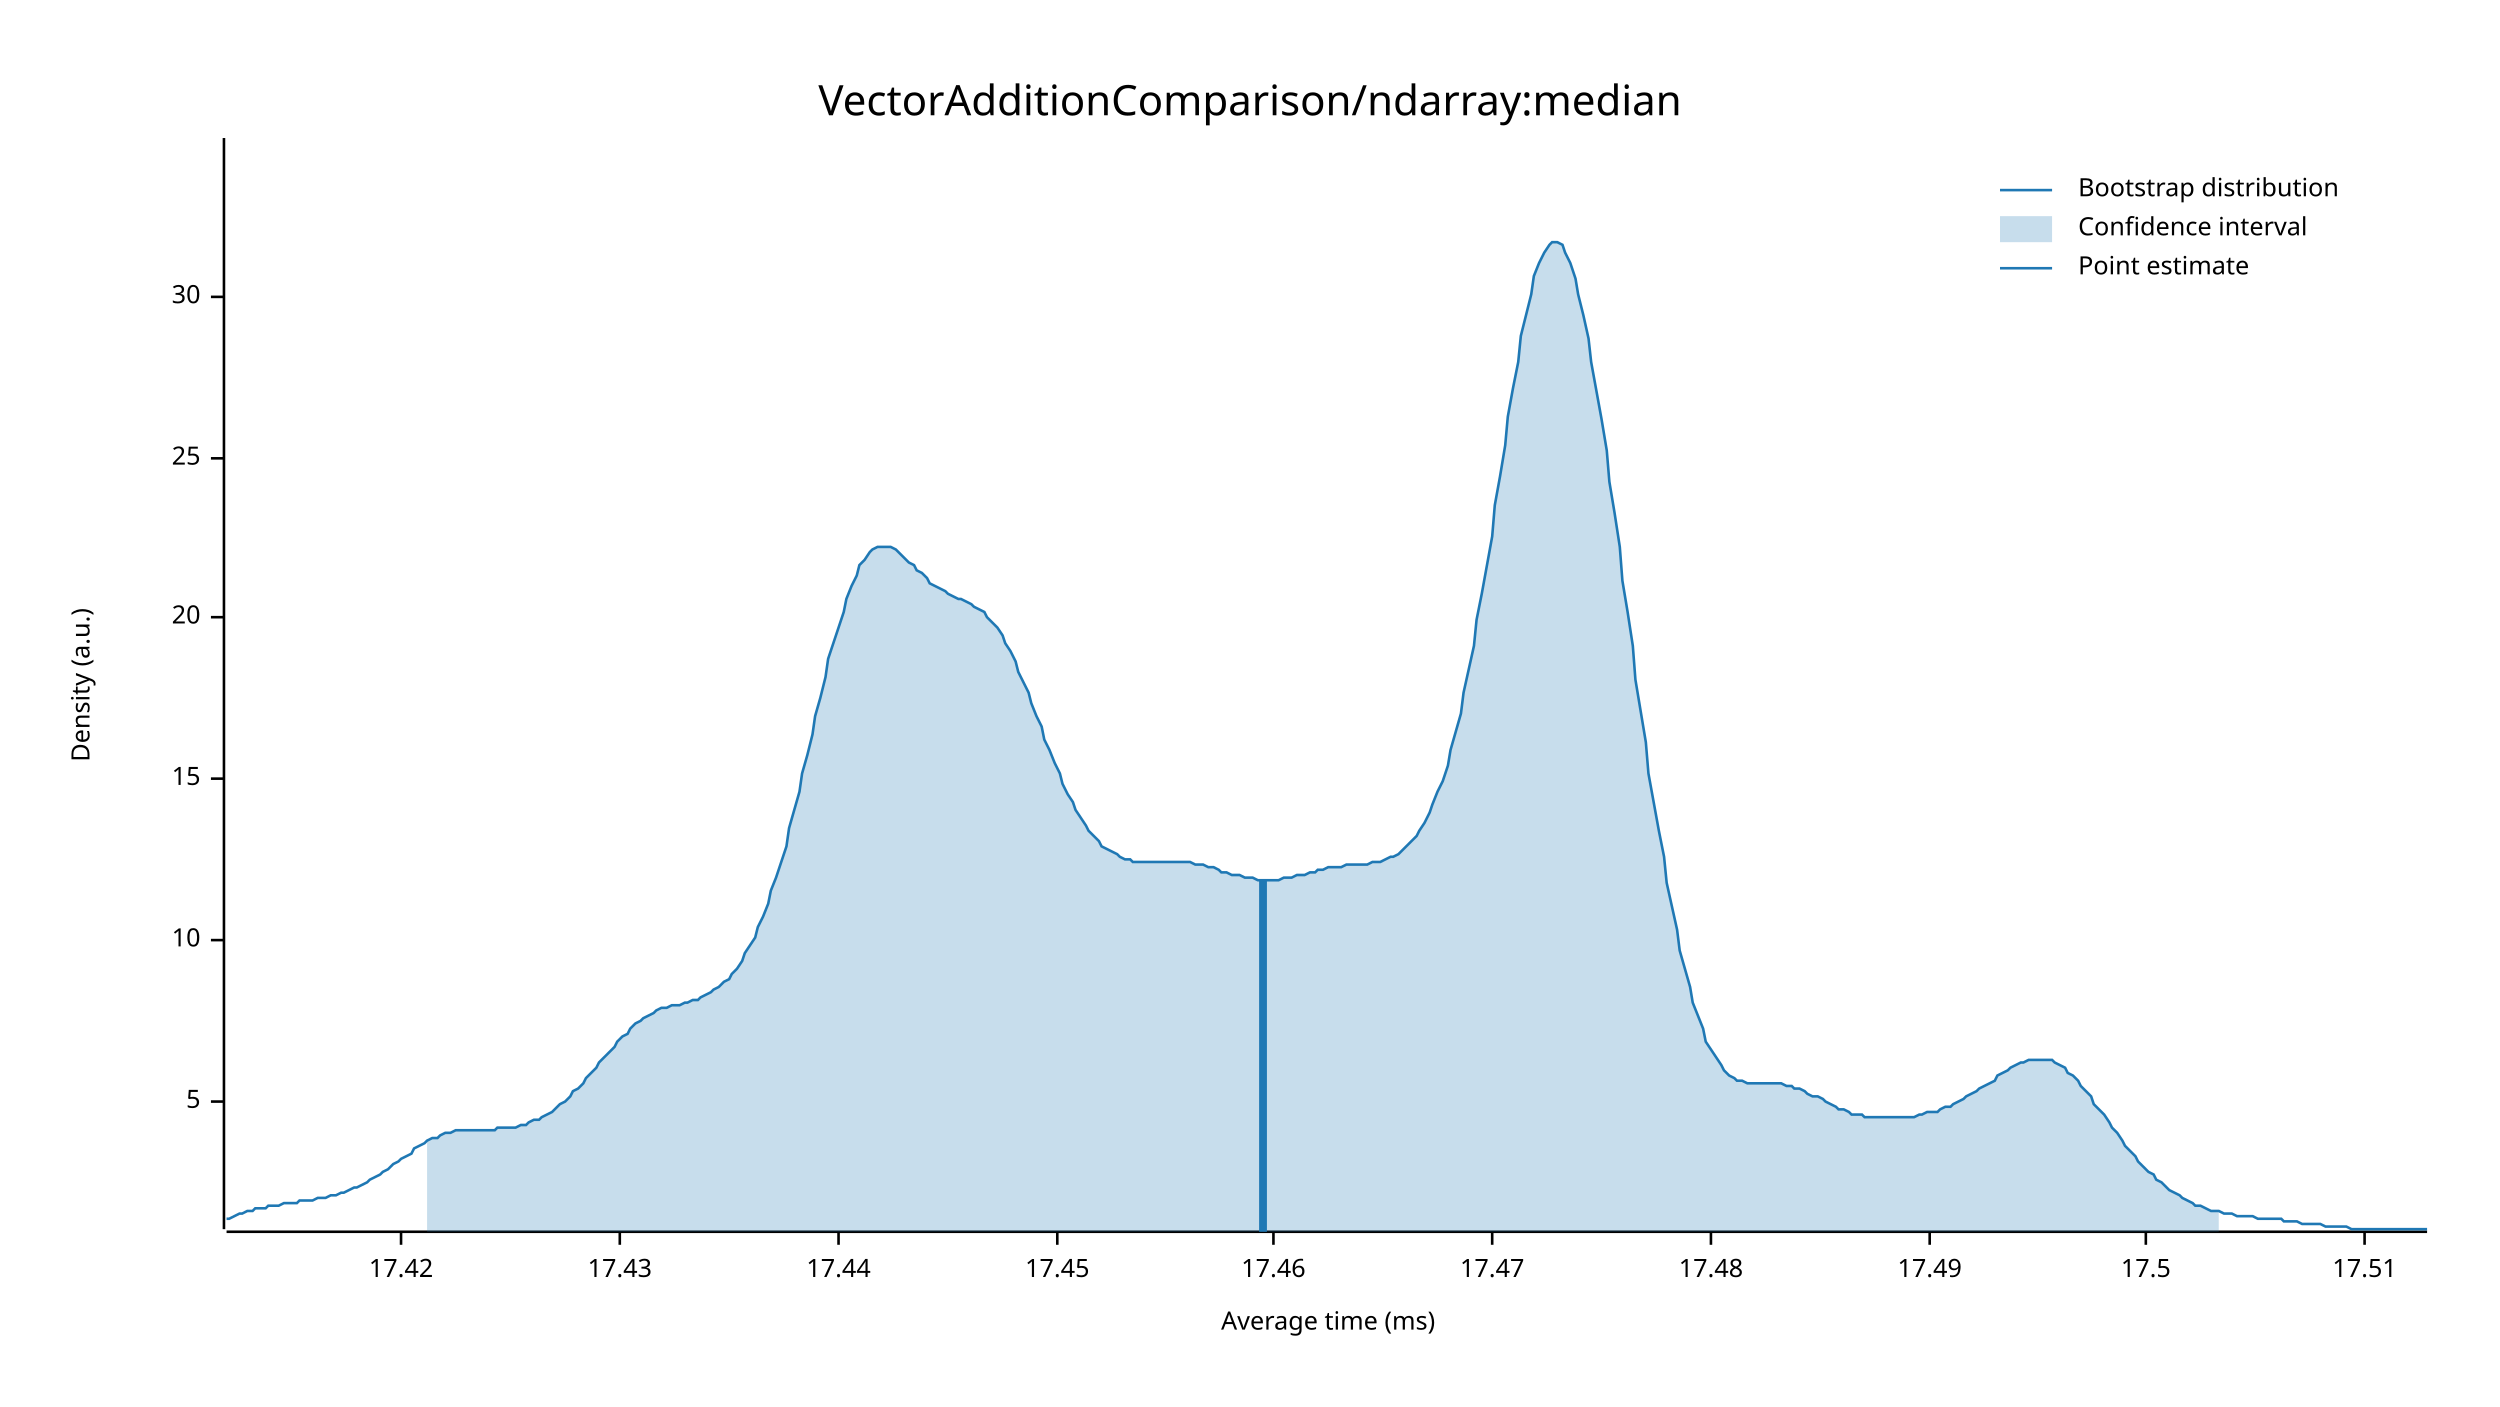
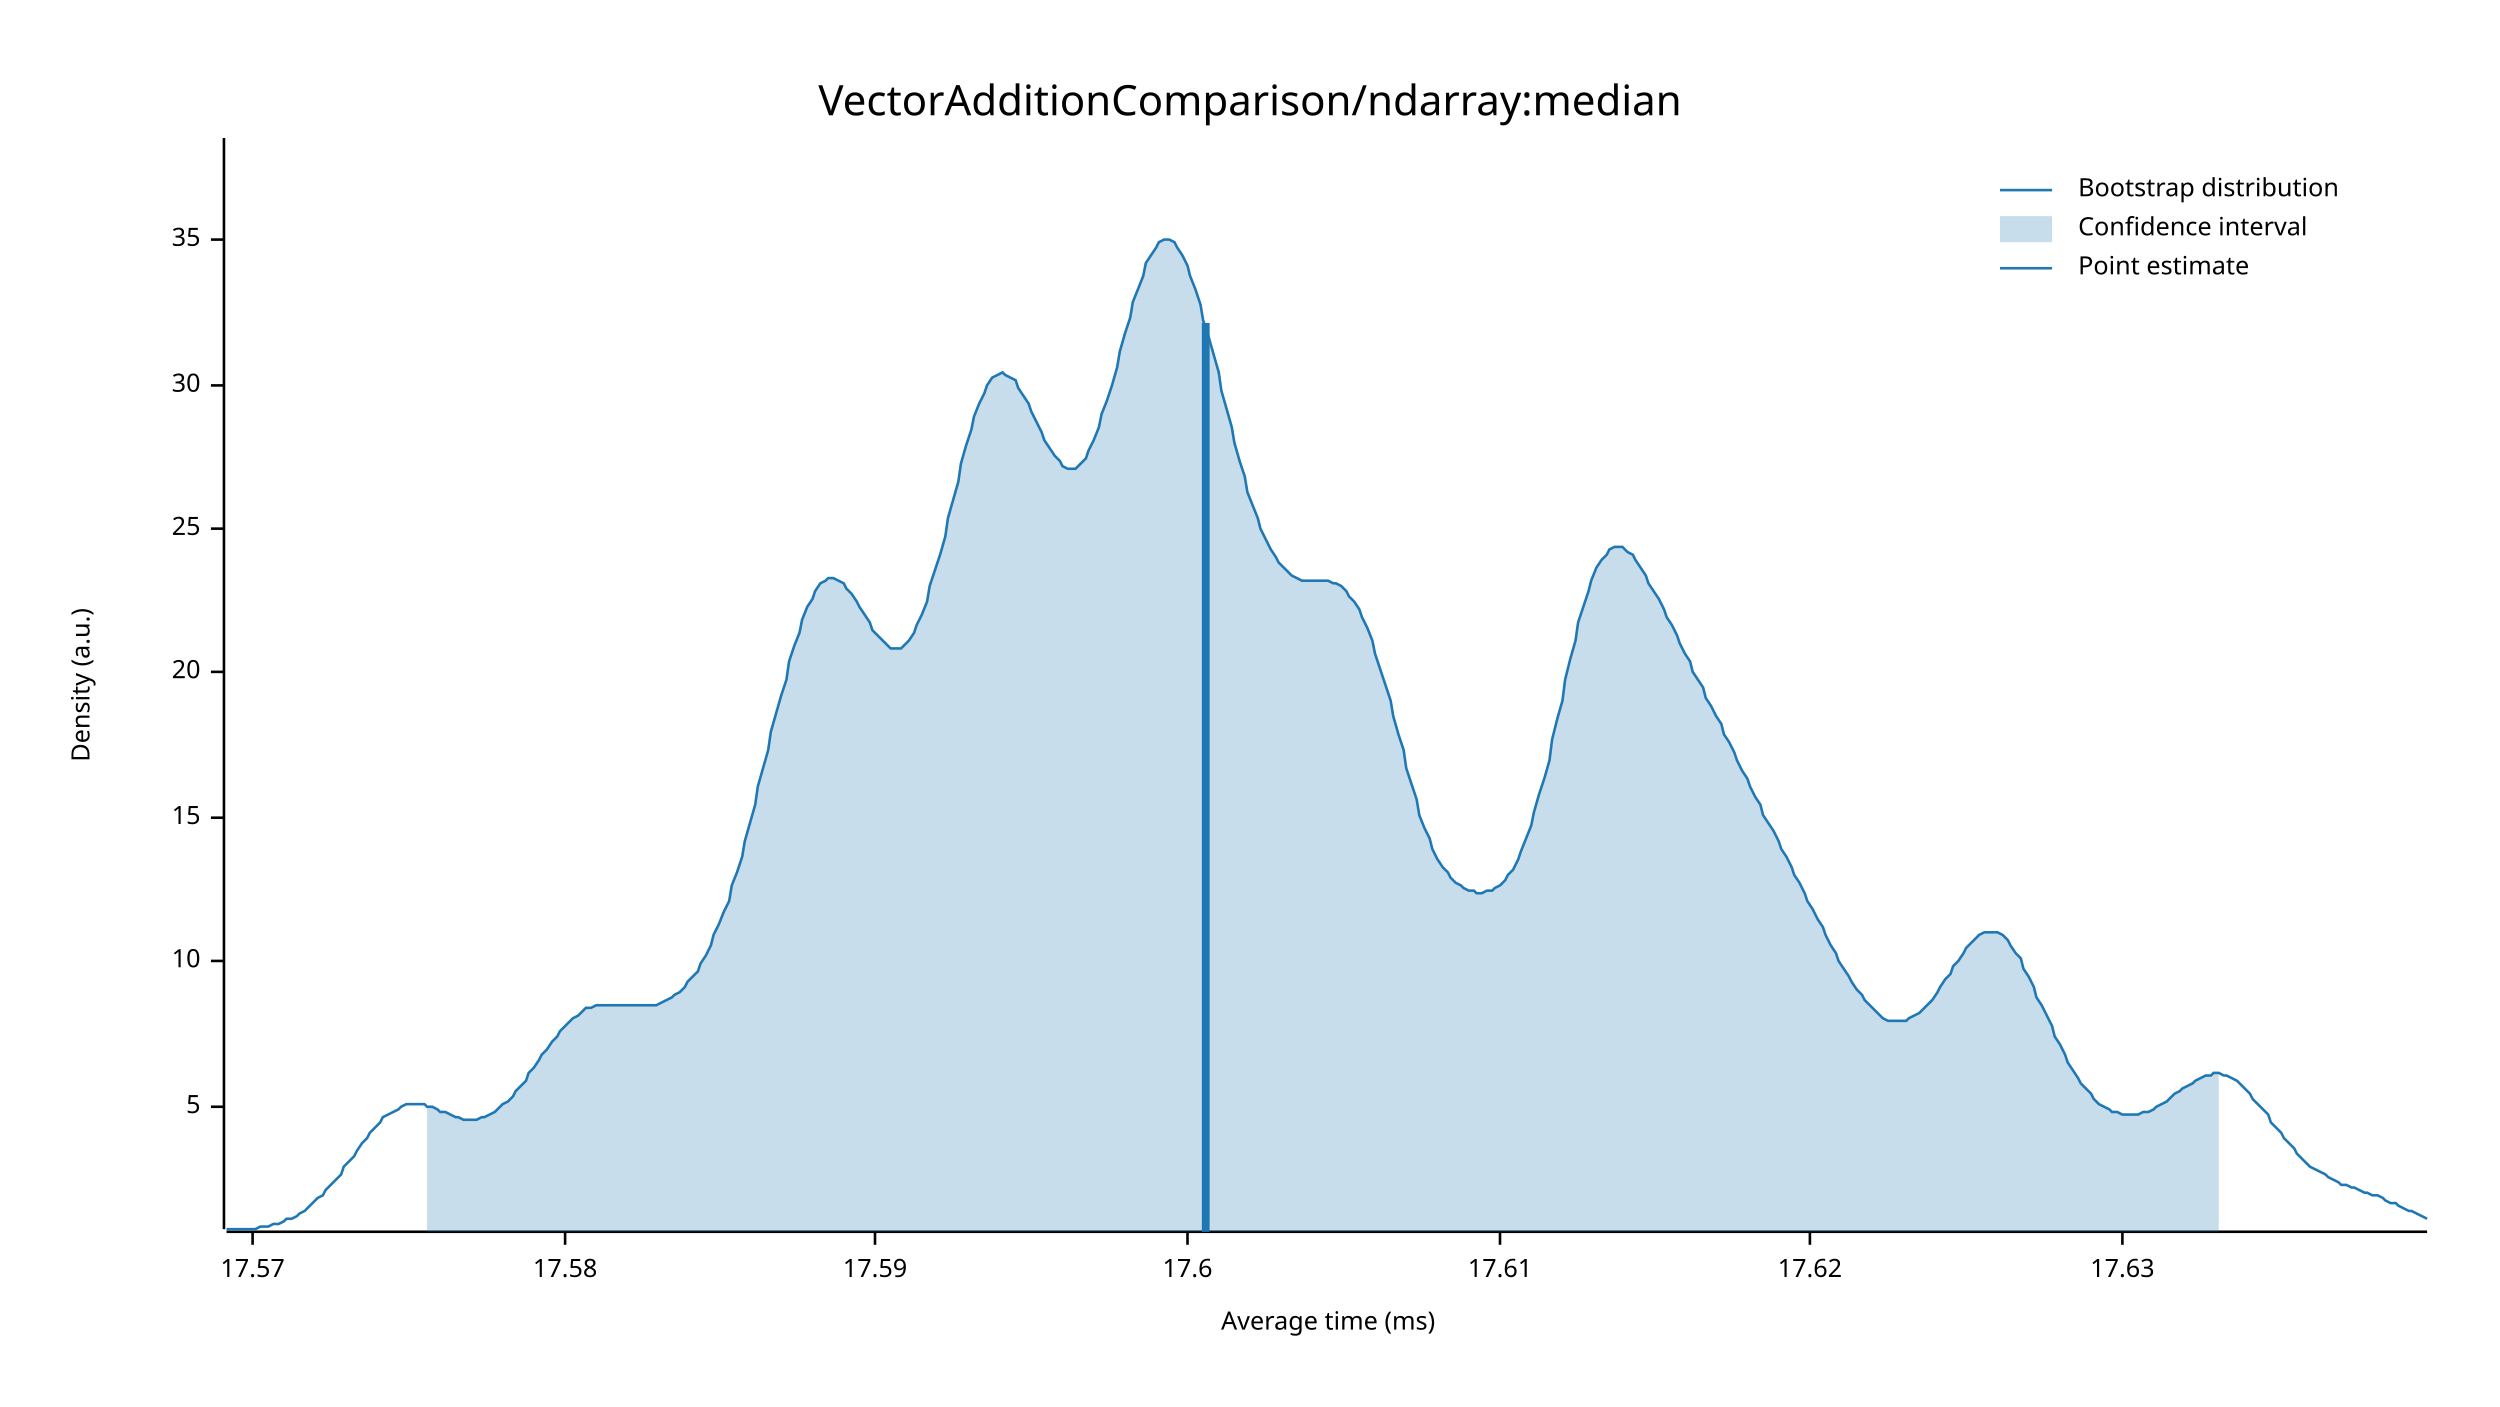
<svg xmlns="http://www.w3.org/2000/svg" width="960" height="540" viewBox="0 0 960 540">
  <text x="480" y="32" dy="0.76em" text-anchor="middle" font-family="sans-serif" font-size="16.129" opacity="1" fill="#000000">
VectorAdditionComparison/ndarray:median
</text>
  <text x="27" y="263" dy="0.76em" text-anchor="middle" font-family="sans-serif" font-size="9.677" opacity="1" fill="#000000" transform="rotate(270, 27, 263)">
Density (a.u.)
</text>
  <text x="510" y="513" dy="-0.5ex" text-anchor="middle" font-family="sans-serif" font-size="9.677" opacity="1" fill="#000000">
Average time (ms)
</text>
  <polyline fill="none" opacity="1" stroke="#000000" stroke-width="1" points="86,53 86,472 " />
-   <text x="77" y="423" dy="0.5ex" text-anchor="end" font-family="sans-serif" font-size="9.677" opacity="1" fill="#000000">
+   <text x="77" y="425" dy="0.5ex" text-anchor="end" font-family="sans-serif" font-size="9.677" opacity="1" fill="#000000">
5
</text>
-   <polyline fill="none" opacity="1" stroke="#000000" stroke-width="1" points="81,423 86,423 " />
-   <text x="77" y="361" dy="0.5ex" text-anchor="end" font-family="sans-serif" font-size="9.677" opacity="1" fill="#000000">
+   <polyline fill="none" opacity="1" stroke="#000000" stroke-width="1" points="81,425 86,425 " />
+   <text x="77" y="369" dy="0.5ex" text-anchor="end" font-family="sans-serif" font-size="9.677" opacity="1" fill="#000000">
10
</text>
-   <polyline fill="none" opacity="1" stroke="#000000" stroke-width="1" points="81,361 86,361 " />
-   <text x="77" y="299" dy="0.5ex" text-anchor="end" font-family="sans-serif" font-size="9.677" opacity="1" fill="#000000">
+   <polyline fill="none" opacity="1" stroke="#000000" stroke-width="1" points="81,369 86,369 " />
+   <text x="77" y="314" dy="0.5ex" text-anchor="end" font-family="sans-serif" font-size="9.677" opacity="1" fill="#000000">
15
</text>
-   <polyline fill="none" opacity="1" stroke="#000000" stroke-width="1" points="81,299 86,299 " />
-   <text x="77" y="237" dy="0.5ex" text-anchor="end" font-family="sans-serif" font-size="9.677" opacity="1" fill="#000000">
+   <polyline fill="none" opacity="1" stroke="#000000" stroke-width="1" points="81,314 86,314 " />
+   <text x="77" y="258" dy="0.5ex" text-anchor="end" font-family="sans-serif" font-size="9.677" opacity="1" fill="#000000">
20
</text>
-   <polyline fill="none" opacity="1" stroke="#000000" stroke-width="1" points="81,237 86,237 " />
-   <text x="77" y="176" dy="0.5ex" text-anchor="end" font-family="sans-serif" font-size="9.677" opacity="1" fill="#000000">
+   <polyline fill="none" opacity="1" stroke="#000000" stroke-width="1" points="81,258 86,258 " />
+   <text x="77" y="203" dy="0.5ex" text-anchor="end" font-family="sans-serif" font-size="9.677" opacity="1" fill="#000000">
25
</text>
-   <polyline fill="none" opacity="1" stroke="#000000" stroke-width="1" points="81,176 86,176 " />
-   <text x="77" y="114" dy="0.5ex" text-anchor="end" font-family="sans-serif" font-size="9.677" opacity="1" fill="#000000">
+   <polyline fill="none" opacity="1" stroke="#000000" stroke-width="1" points="81,203 86,203 " />
+   <text x="77" y="148" dy="0.5ex" text-anchor="end" font-family="sans-serif" font-size="9.677" opacity="1" fill="#000000">
30
</text>
-   <polyline fill="none" opacity="1" stroke="#000000" stroke-width="1" points="81,114 86,114 " />
+   <polyline fill="none" opacity="1" stroke="#000000" stroke-width="1" points="81,148 86,148 " />
+   <text x="77" y="92" dy="0.5ex" text-anchor="end" font-family="sans-serif" font-size="9.677" opacity="1" fill="#000000">
+ 35
+ </text>
+   <polyline fill="none" opacity="1" stroke="#000000" stroke-width="1" points="81,92 86,92 " />
  <polyline fill="none" opacity="1" stroke="#000000" stroke-width="1" points="87,473 932,473 " />
-   <text x="154" y="483" dy="0.76em" text-anchor="middle" font-family="sans-serif" font-size="9.677" opacity="1" fill="#000000">
- 17.42
+   <text x="97" y="483" dy="0.76em" text-anchor="middle" font-family="sans-serif" font-size="9.677" opacity="1" fill="#000000">
+ 17.57
</text>
-   <polyline fill="none" opacity="1" stroke="#000000" stroke-width="1" points="154,473 154,478 " />
-   <text x="238" y="483" dy="0.76em" text-anchor="middle" font-family="sans-serif" font-size="9.677" opacity="1" fill="#000000">
- 17.43
+   <polyline fill="none" opacity="1" stroke="#000000" stroke-width="1" points="97,473 97,478 " />
+   <text x="217" y="483" dy="0.76em" text-anchor="middle" font-family="sans-serif" font-size="9.677" opacity="1" fill="#000000">
+ 17.58
</text>
-   <polyline fill="none" opacity="1" stroke="#000000" stroke-width="1" points="238,473 238,478 " />
-   <text x="322" y="483" dy="0.76em" text-anchor="middle" font-family="sans-serif" font-size="9.677" opacity="1" fill="#000000">
- 17.44
+   <polyline fill="none" opacity="1" stroke="#000000" stroke-width="1" points="217,473 217,478 " />
+   <text x="336" y="483" dy="0.76em" text-anchor="middle" font-family="sans-serif" font-size="9.677" opacity="1" fill="#000000">
+ 17.59
</text>
-   <polyline fill="none" opacity="1" stroke="#000000" stroke-width="1" points="322,473 322,478 " />
-   <text x="406" y="483" dy="0.76em" text-anchor="middle" font-family="sans-serif" font-size="9.677" opacity="1" fill="#000000">
- 17.45
+   <polyline fill="none" opacity="1" stroke="#000000" stroke-width="1" points="336,473 336,478 " />
+   <text x="456" y="483" dy="0.76em" text-anchor="middle" font-family="sans-serif" font-size="9.677" opacity="1" fill="#000000">
+ 17.6
</text>
-   <polyline fill="none" opacity="1" stroke="#000000" stroke-width="1" points="406,473 406,478 " />
-   <text x="489" y="483" dy="0.76em" text-anchor="middle" font-family="sans-serif" font-size="9.677" opacity="1" fill="#000000">
- 17.46
+   <polyline fill="none" opacity="1" stroke="#000000" stroke-width="1" points="456,473 456,478 " />
+   <text x="576" y="483" dy="0.76em" text-anchor="middle" font-family="sans-serif" font-size="9.677" opacity="1" fill="#000000">
+ 17.61
</text>
-   <polyline fill="none" opacity="1" stroke="#000000" stroke-width="1" points="489,473 489,478 " />
-   <text x="573" y="483" dy="0.76em" text-anchor="middle" font-family="sans-serif" font-size="9.677" opacity="1" fill="#000000">
- 17.47
+   <polyline fill="none" opacity="1" stroke="#000000" stroke-width="1" points="576,473 576,478 " />
+   <text x="695" y="483" dy="0.76em" text-anchor="middle" font-family="sans-serif" font-size="9.677" opacity="1" fill="#000000">
+ 17.62
</text>
-   <polyline fill="none" opacity="1" stroke="#000000" stroke-width="1" points="573,473 573,478 " />
-   <text x="657" y="483" dy="0.76em" text-anchor="middle" font-family="sans-serif" font-size="9.677" opacity="1" fill="#000000">
- 17.48
+   <polyline fill="none" opacity="1" stroke="#000000" stroke-width="1" points="695,473 695,478 " />
+   <text x="815" y="483" dy="0.76em" text-anchor="middle" font-family="sans-serif" font-size="9.677" opacity="1" fill="#000000">
+ 17.63
</text>
-   <polyline fill="none" opacity="1" stroke="#000000" stroke-width="1" points="657,473 657,478 " />
-   <text x="741" y="483" dy="0.76em" text-anchor="middle" font-family="sans-serif" font-size="9.677" opacity="1" fill="#000000">
- 17.49
- </text>
-   <polyline fill="none" opacity="1" stroke="#000000" stroke-width="1" points="741,473 741,478 " />
-   <text x="824" y="483" dy="0.76em" text-anchor="middle" font-family="sans-serif" font-size="9.677" opacity="1" fill="#000000">
- 17.5
- </text>
-   <polyline fill="none" opacity="1" stroke="#000000" stroke-width="1" points="824,473 824,478 " />
-   <text x="908" y="483" dy="0.76em" text-anchor="middle" font-family="sans-serif" font-size="9.677" opacity="1" fill="#000000">
- 17.51
- </text>
-   <polyline fill="none" opacity="1" stroke="#000000" stroke-width="1" points="908,473 908,478 " />
-   <polyline fill="none" opacity="1" stroke="#1F78B4" stroke-width="1" points="87,468 88,468 90,467 92,466 93,466 95,465 97,465 98,464 100,464 102,464 103,463 105,463 107,463 109,462 110,462 112,462 114,462 115,461 117,461 119,461 120,461 122,460 124,460 125,460 127,459 129,459 131,458 132,458 134,457 136,456 137,456 139,455 141,454 142,453 144,452 146,451 147,450 149,449 151,447 153,446 154,445 156,444 158,443 159,441 161,440 163,439 164,438 166,437 168,437 169,436 171,435 173,435 175,434 176,434 178,434 180,434 181,434 183,434 185,434 186,434 188,434 190,434 191,433 193,433 195,433 197,433 198,433 200,432 202,432 203,431 205,430 207,430 208,429 210,428 212,427 214,425 215,424 217,423 219,421 220,419 222,418 224,416 225,414 227,412 229,410 230,408 232,406 234,404 236,402 237,400 239,398 241,397 242,395 244,393 246,392 247,391 249,390 251,389 252,388 254,387 256,387 258,386 259,386 261,386 263,385 264,385 266,384 268,384 269,383 271,382 273,381 274,380 276,379 278,377 280,376 281,374 283,372 285,369 286,366 288,363 290,360 291,356 293,352 295,347 296,342 298,337 300,331 302,325 303,318 305,311 307,304 308,297 310,290 312,282 313,275 315,268 317,260 318,253 320,247 322,241 324,235 325,230 327,225 329,221 330,217 332,215 334,212 335,211 337,210 339,210 341,210 342,210 344,211 346,213 347,214 349,216 351,217 352,219 354,220 356,222 357,224 359,225 361,226 363,227 364,228 366,229 368,230 369,230 371,231 373,232 374,233 376,234 378,235 379,237 381,239 383,241 385,244 386,247 388,250 390,254 391,258 393,262 395,266 396,270 398,275 400,279 401,284 403,288 405,293 407,297 408,301 410,305 412,308 413,311 415,314 417,317 418,319 420,321 422,323 423,325 425,326 427,327 429,328 430,329 432,330 434,330 435,331 437,331 439,331 440,331 442,331 444,331 445,331 447,331 449,331 451,331 452,331 454,331 456,331 457,331 459,332 461,332 462,332 464,333 466,333 468,334 469,335 471,335 473,336 474,336 476,336 478,337 479,337 481,337 483,338 484,338 486,338 488,338 490,338 491,338 493,337 495,337 496,337 498,336 500,336 501,336 503,335 505,335 506,334 508,334 510,333 512,333 513,333 515,333 517,332 518,332 520,332 522,332 523,332 525,332 527,331 528,331 530,331 532,330 534,329 535,329 537,328 539,326 540,325 542,323 544,321 545,319 547,316 549,312 550,309 552,304 554,300 556,294 557,288 559,281 561,274 562,266 564,257 566,248 567,238 569,228 571,217 573,206 574,194 576,183 578,171 579,160 581,149 583,139 584,129 586,121 588,113 589,106 591,101 593,97 595,94 596,93 598,93 600,94 601,97 603,101 605,107 606,113 608,121 610,130 611,139 613,150 615,161 617,173 618,185 620,197 622,210 623,223 625,235 627,248 628,261 630,273 632,285 633,297 635,308 637,319 639,329 640,339 642,348 644,357 645,365 647,372 649,379 650,385 652,390 654,395 655,400 657,403 659,406 661,409 662,411 664,413 666,414 667,415 669,415 671,416 672,416 674,416 676,416 677,416 679,416 681,416 683,416 684,416 686,417 688,417 689,418 691,418 693,419 694,420 696,421 698,421 700,422 701,423 703,424 705,425 706,426 708,426 710,427 711,428 713,428 715,428 716,429 718,429 720,429 722,429 723,429 725,429 727,429 728,429 730,429 732,429 733,429 735,429 737,428 738,428 740,427 742,427 744,427 745,426 747,425 749,425 750,424 752,423 754,422 755,421 757,420 759,419 760,418 762,417 764,416 766,415 767,413 769,412 771,411 772,410 774,409 776,408 777,408 779,407 781,407 782,407 784,407 786,407 788,407 789,408 791,409 793,410 794,412 796,413 798,415 799,417 801,419 803,421 804,424 806,426 808,428 810,431 811,433 813,435 815,438 816,440 818,442 820,444 821,446 823,448 825,450 827,451 828,453 830,454 832,456 833,457 835,458 837,459 838,460 840,461 842,462 843,463 845,463 847,464 849,465 850,465 852,465 854,466 855,466 857,466 859,467 860,467 862,467 864,467 865,467 867,468 869,468 871,468 872,468 874,468 876,468 877,469 879,469 881,469 882,469 884,470 886,470 887,470 889,470 891,470 893,471 894,471 896,471 898,471 899,471 901,471 903,472 904,472 906,472 908,472 909,472 911,472 913,472 915,472 916,472 918,472 920,472 921,472 923,472 925,472 926,472 928,472 930,472 932,472 " />
-   <polygon opacity="0.25" fill="#1F78B4" points="164,438 166,437 168,437 169,436 171,435 173,435 175,434 176,434 178,434 180,434 181,434 183,434 185,434 186,434 188,434 190,434 191,433 193,433 195,433 197,433 198,433 200,432 202,432 203,431 205,430 207,430 208,429 210,428 212,427 214,425 215,424 217,423 219,421 220,419 222,418 224,416 225,414 227,412 229,410 230,408 232,406 234,404 236,402 237,400 239,398 241,397 242,395 244,393 246,392 247,391 249,390 251,389 252,388 254,387 256,387 258,386 259,386 261,386 263,385 264,385 266,384 268,384 269,383 271,382 273,381 274,380 276,379 278,377 280,376 281,374 283,372 285,369 286,366 288,363 290,360 291,356 293,352 295,347 296,342 298,337 300,331 302,325 303,318 305,311 307,304 308,297 310,290 312,282 313,275 315,268 317,260 318,253 320,247 322,241 324,235 325,230 327,225 329,221 330,217 332,215 334,212 335,211 337,210 339,210 341,210 342,210 344,211 346,213 347,214 349,216 351,217 352,219 354,220 356,222 357,224 359,225 361,226 363,227 364,228 366,229 368,230 369,230 371,231 373,232 374,233 376,234 378,235 379,237 381,239 383,241 385,244 386,247 388,250 390,254 391,258 393,262 395,266 396,270 398,275 400,279 401,284 403,288 405,293 407,297 408,301 410,305 412,308 413,311 415,314 417,317 418,319 420,321 422,323 423,325 425,326 427,327 429,328 430,329 432,330 434,330 435,331 437,331 439,331 440,331 442,331 444,331 445,331 447,331 449,331 451,331 452,331 454,331 456,331 457,331 459,332 461,332 462,332 464,333 466,333 468,334 469,335 471,335 473,336 474,336 476,336 478,337 479,337 481,337 483,338 484,338 486,338 488,338 490,338 491,338 493,337 495,337 496,337 498,336 500,336 501,336 503,335 505,335 506,334 508,334 510,333 512,333 513,333 515,333 517,332 518,332 520,332 522,332 523,332 525,332 527,331 528,331 530,331 532,330 534,329 535,329 537,328 539,326 540,325 542,323 544,321 545,319 547,316 549,312 550,309 552,304 554,300 556,294 557,288 559,281 561,274 562,266 564,257 566,248 567,238 569,228 571,217 573,206 574,194 576,183 578,171 579,160 581,149 583,139 584,129 586,121 588,113 589,106 591,101 593,97 595,94 596,93 598,93 600,94 601,97 603,101 605,107 606,113 608,121 610,130 611,139 613,150 615,161 617,173 618,185 620,197 622,210 623,223 625,235 627,248 628,261 630,273 632,285 633,297 635,308 637,319 639,329 640,339 642,348 644,357 645,365 647,372 649,379 650,385 652,390 654,395 655,400 657,403 659,406 661,409 662,411 664,413 666,414 667,415 669,415 671,416 672,416 674,416 676,416 677,416 679,416 681,416 683,416 684,416 686,417 688,417 689,418 691,418 693,419 694,420 696,421 698,421 700,422 701,423 703,424 705,425 706,426 708,426 710,427 711,428 713,428 715,428 716,429 718,429 720,429 722,429 723,429 725,429 727,429 728,429 730,429 732,429 733,429 735,429 737,428 738,428 740,427 742,427 744,427 745,426 747,425 749,425 750,424 752,423 754,422 755,421 757,420 759,419 760,418 762,417 764,416 766,415 767,413 769,412 771,411 772,410 774,409 776,408 777,408 779,407 781,407 782,407 784,407 786,407 788,407 789,408 791,409 793,410 794,412 796,413 798,415 799,417 801,419 803,421 804,424 806,426 808,428 810,431 811,433 813,435 815,438 816,440 818,442 820,444 821,446 823,448 825,450 827,451 828,453 830,454 832,456 833,457 835,458 837,459 838,460 840,461 842,462 843,463 845,463 847,464 849,465 850,465 852,465 852,473 164,473 " />
-   <polyline fill="none" opacity="1" stroke="#1F78B4" stroke-width="3" points="485,473 485,338 " />
+   <polyline fill="none" opacity="1" stroke="#000000" stroke-width="1" points="815,473 815,478 " />
+   <polyline fill="none" opacity="1" stroke="#1F78B4" stroke-width="1" points="87,472 88,472 90,472 92,472 93,472 95,472 97,472 98,472 100,471 102,471 103,471 105,470 107,470 109,469 110,468 112,468 114,467 115,466 117,465 119,463 120,462 122,460 124,459 125,457 127,455 129,453 131,451 132,448 134,446 136,444 137,442 139,439 141,437 142,435 144,433 146,431 147,429 149,428 151,427 153,426 154,425 156,424 158,424 159,424 161,424 163,424 164,425 166,425 168,426 169,427 171,427 173,428 175,429 176,429 178,430 180,430 181,430 183,430 185,429 186,429 188,428 190,427 191,426 193,424 195,423 197,421 198,419 200,417 202,415 203,412 205,410 207,407 208,405 210,403 212,400 214,398 215,396 217,394 219,392 220,391 222,390 224,388 225,387 227,387 229,386 230,386 232,386 234,386 236,386 237,386 239,386 241,386 242,386 244,386 246,386 247,386 249,386 251,386 252,386 254,385 256,384 258,383 259,382 261,381 263,379 264,377 266,375 268,373 269,370 271,367 273,363 274,359 276,355 278,350 280,346 281,340 283,335 285,329 286,323 288,316 290,309 291,302 293,295 295,288 296,281 298,274 300,267 302,261 303,254 305,248 307,243 308,238 310,233 312,230 313,227 315,224 317,223 318,222 320,222 322,223 324,224 325,226 327,228 329,231 330,233 332,236 334,239 335,242 337,244 339,246 341,248 342,249 344,249 346,249 347,248 349,246 351,243 352,240 354,236 356,231 357,225 359,219 361,213 363,206 364,199 366,192 368,185 369,178 371,171 373,165 374,160 376,155 378,151 379,148 381,145 383,144 385,143 386,144 388,145 390,146 391,149 393,152 395,155 396,158 398,162 400,166 401,169 403,172 405,175 407,177 408,179 410,180 412,180 413,180 415,178 417,176 418,173 420,169 422,164 423,159 425,154 427,148 429,141 430,135 432,128 434,122 435,116 437,111 439,106 440,101 442,98 444,95 445,93 447,92 449,92 451,93 452,95 454,98 456,102 457,106 459,111 461,117 462,123 464,129 466,136 468,143 469,150 471,157 473,164 474,170 476,177 478,183 479,189 481,194 483,199 484,203 486,207 488,211 490,214 491,216 493,218 495,220 496,221 498,222 500,223 501,223 503,223 505,223 506,223 508,223 510,223 512,224 513,224 515,225 517,227 518,229 520,231 522,234 523,237 525,241 527,246 528,251 530,257 532,263 534,269 535,275 537,282 539,288 540,295 542,301 544,307 545,313 547,318 549,322 550,326 552,330 554,333 556,335 557,337 559,339 561,340 562,341 564,342 566,342 567,343 569,343 571,342 573,342 574,341 576,340 578,338 579,336 581,334 583,330 584,327 586,322 588,317 589,312 591,305 593,299 595,292 596,284 598,276 600,269 601,261 603,253 605,246 606,239 608,233 610,227 611,223 613,218 615,215 617,213 618,211 620,210 622,210 623,210 625,212 627,213 628,215 630,218 632,221 633,224 635,227 637,230 639,234 640,237 642,240 644,244 645,247 647,251 649,254 650,258 652,261 654,264 655,268 657,271 659,275 661,278 662,282 664,285 666,289 667,292 669,296 671,299 672,302 674,306 676,309 677,313 679,316 681,319 683,323 684,326 686,329 688,333 689,336 691,339 693,343 694,346 696,349 698,353 700,356 701,359 703,363 705,366 706,369 708,372 710,375 711,377 713,380 715,382 716,384 718,386 720,388 722,390 723,391 725,392 727,392 728,392 730,392 732,392 733,391 735,390 737,389 738,388 740,386 742,384 744,381 745,379 747,376 749,374 750,371 752,369 754,366 755,364 757,362 759,360 760,359 762,358 764,358 766,358 767,358 769,359 771,361 772,363 774,366 776,368 777,372 779,375 781,379 782,383 784,386 786,390 788,394 789,398 791,401 793,405 794,408 796,411 798,414 799,416 801,418 803,420 804,422 806,424 808,425 810,426 811,427 813,427 815,428 816,428 818,428 820,428 821,428 823,427 825,427 827,426 828,425 830,424 832,423 833,422 835,420 837,419 838,418 840,417 842,416 843,415 845,414 847,413 849,413 850,412 852,412 854,413 855,413 857,414 859,415 860,416 862,418 864,420 865,422 867,424 869,426 871,428 872,431 874,433 876,435 877,437 879,439 881,441 882,443 884,445 886,447 887,448 889,449 891,450 893,451 894,452 896,453 898,454 899,455 901,455 903,456 904,456 906,457 908,458 909,458 911,459 913,459 915,460 916,461 918,462 920,462 921,463 923,464 925,465 926,465 928,466 930,467 932,468 " />
+   <polygon opacity="0.25" fill="#1F78B4" points="164,425 166,425 168,426 169,427 171,427 173,428 175,429 176,429 178,430 180,430 181,430 183,430 185,429 186,429 188,428 190,427 191,426 193,424 195,423 197,421 198,419 200,417 202,415 203,412 205,410 207,407 208,405 210,403 212,400 214,398 215,396 217,394 219,392 220,391 222,390 224,388 225,387 227,387 229,386 230,386 232,386 234,386 236,386 237,386 239,386 241,386 242,386 244,386 246,386 247,386 249,386 251,386 252,386 254,385 256,384 258,383 259,382 261,381 263,379 264,377 266,375 268,373 269,370 271,367 273,363 274,359 276,355 278,350 280,346 281,340 283,335 285,329 286,323 288,316 290,309 291,302 293,295 295,288 296,281 298,274 300,267 302,261 303,254 305,248 307,243 308,238 310,233 312,230 313,227 315,224 317,223 318,222 320,222 322,223 324,224 325,226 327,228 329,231 330,233 332,236 334,239 335,242 337,244 339,246 341,248 342,249 344,249 346,249 347,248 349,246 351,243 352,240 354,236 356,231 357,225 359,219 361,213 363,206 364,199 366,192 368,185 369,178 371,171 373,165 374,160 376,155 378,151 379,148 381,145 383,144 385,143 386,144 388,145 390,146 391,149 393,152 395,155 396,158 398,162 400,166 401,169 403,172 405,175 407,177 408,179 410,180 412,180 413,180 415,178 417,176 418,173 420,169 422,164 423,159 425,154 427,148 429,141 430,135 432,128 434,122 435,116 437,111 439,106 440,101 442,98 444,95 445,93 447,92 449,92 451,93 452,95 454,98 456,102 457,106 459,111 461,117 462,123 464,129 466,136 468,143 469,150 471,157 473,164 474,170 476,177 478,183 479,189 481,194 483,199 484,203 486,207 488,211 490,214 491,216 493,218 495,220 496,221 498,222 500,223 501,223 503,223 505,223 506,223 508,223 510,223 512,224 513,224 515,225 517,227 518,229 520,231 522,234 523,237 525,241 527,246 528,251 530,257 532,263 534,269 535,275 537,282 539,288 540,295 542,301 544,307 545,313 547,318 549,322 550,326 552,330 554,333 556,335 557,337 559,339 561,340 562,341 564,342 566,342 567,343 569,343 571,342 573,342 574,341 576,340 578,338 579,336 581,334 583,330 584,327 586,322 588,317 589,312 591,305 593,299 595,292 596,284 598,276 600,269 601,261 603,253 605,246 606,239 608,233 610,227 611,223 613,218 615,215 617,213 618,211 620,210 622,210 623,210 625,212 627,213 628,215 630,218 632,221 633,224 635,227 637,230 639,234 640,237 642,240 644,244 645,247 647,251 649,254 650,258 652,261 654,264 655,268 657,271 659,275 661,278 662,282 664,285 666,289 667,292 669,296 671,299 672,302 674,306 676,309 677,313 679,316 681,319 683,323 684,326 686,329 688,333 689,336 691,339 693,343 694,346 696,349 698,353 700,356 701,359 703,363 705,366 706,369 708,372 710,375 711,377 713,380 715,382 716,384 718,386 720,388 722,390 723,391 725,392 727,392 728,392 730,392 732,392 733,391 735,390 737,389 738,388 740,386 742,384 744,381 745,379 747,376 749,374 750,371 752,369 754,366 755,364 757,362 759,360 760,359 762,358 764,358 766,358 767,358 769,359 771,361 772,363 774,366 776,368 777,372 779,375 781,379 782,383 784,386 786,390 788,394 789,398 791,401 793,405 794,408 796,411 798,414 799,416 801,418 803,420 804,422 806,424 808,425 810,426 811,427 813,427 815,428 816,428 818,428 820,428 821,428 823,427 825,427 827,426 828,425 830,424 832,423 833,422 835,420 837,419 838,418 840,417 842,416 843,415 845,414 847,413 849,413 850,412 852,412 852,473 164,473 " />
+   <polyline fill="none" opacity="1" stroke="#1F78B4" stroke-width="3" points="463,473 463,124 " />
  <text x="798" y="68" dy="0.76em" text-anchor="start" font-family="sans-serif" font-size="9.677" opacity="1" fill="#000000">
Bootstrap distribution
</text>
  <text x="798" y="83" dy="0.76em" text-anchor="start" font-family="sans-serif" font-size="9.677" opacity="1" fill="#000000">
Confidence interval
</text>
  <text x="798" y="98" dy="0.76em" text-anchor="start" font-family="sans-serif" font-size="9.677" opacity="1" fill="#000000">
Point estimate
</text>
  <polyline fill="none" opacity="1" stroke="#1F78B4" stroke-width="1" points="768,73 788,73 " />
  <rect x="768" y="83" width="20" height="10" opacity="0.25" fill="#1F78B4" stroke="none" />
  <polyline fill="none" opacity="1" stroke="#1F78B4" stroke-width="1" points="768,103 788,103 " />
</svg>
